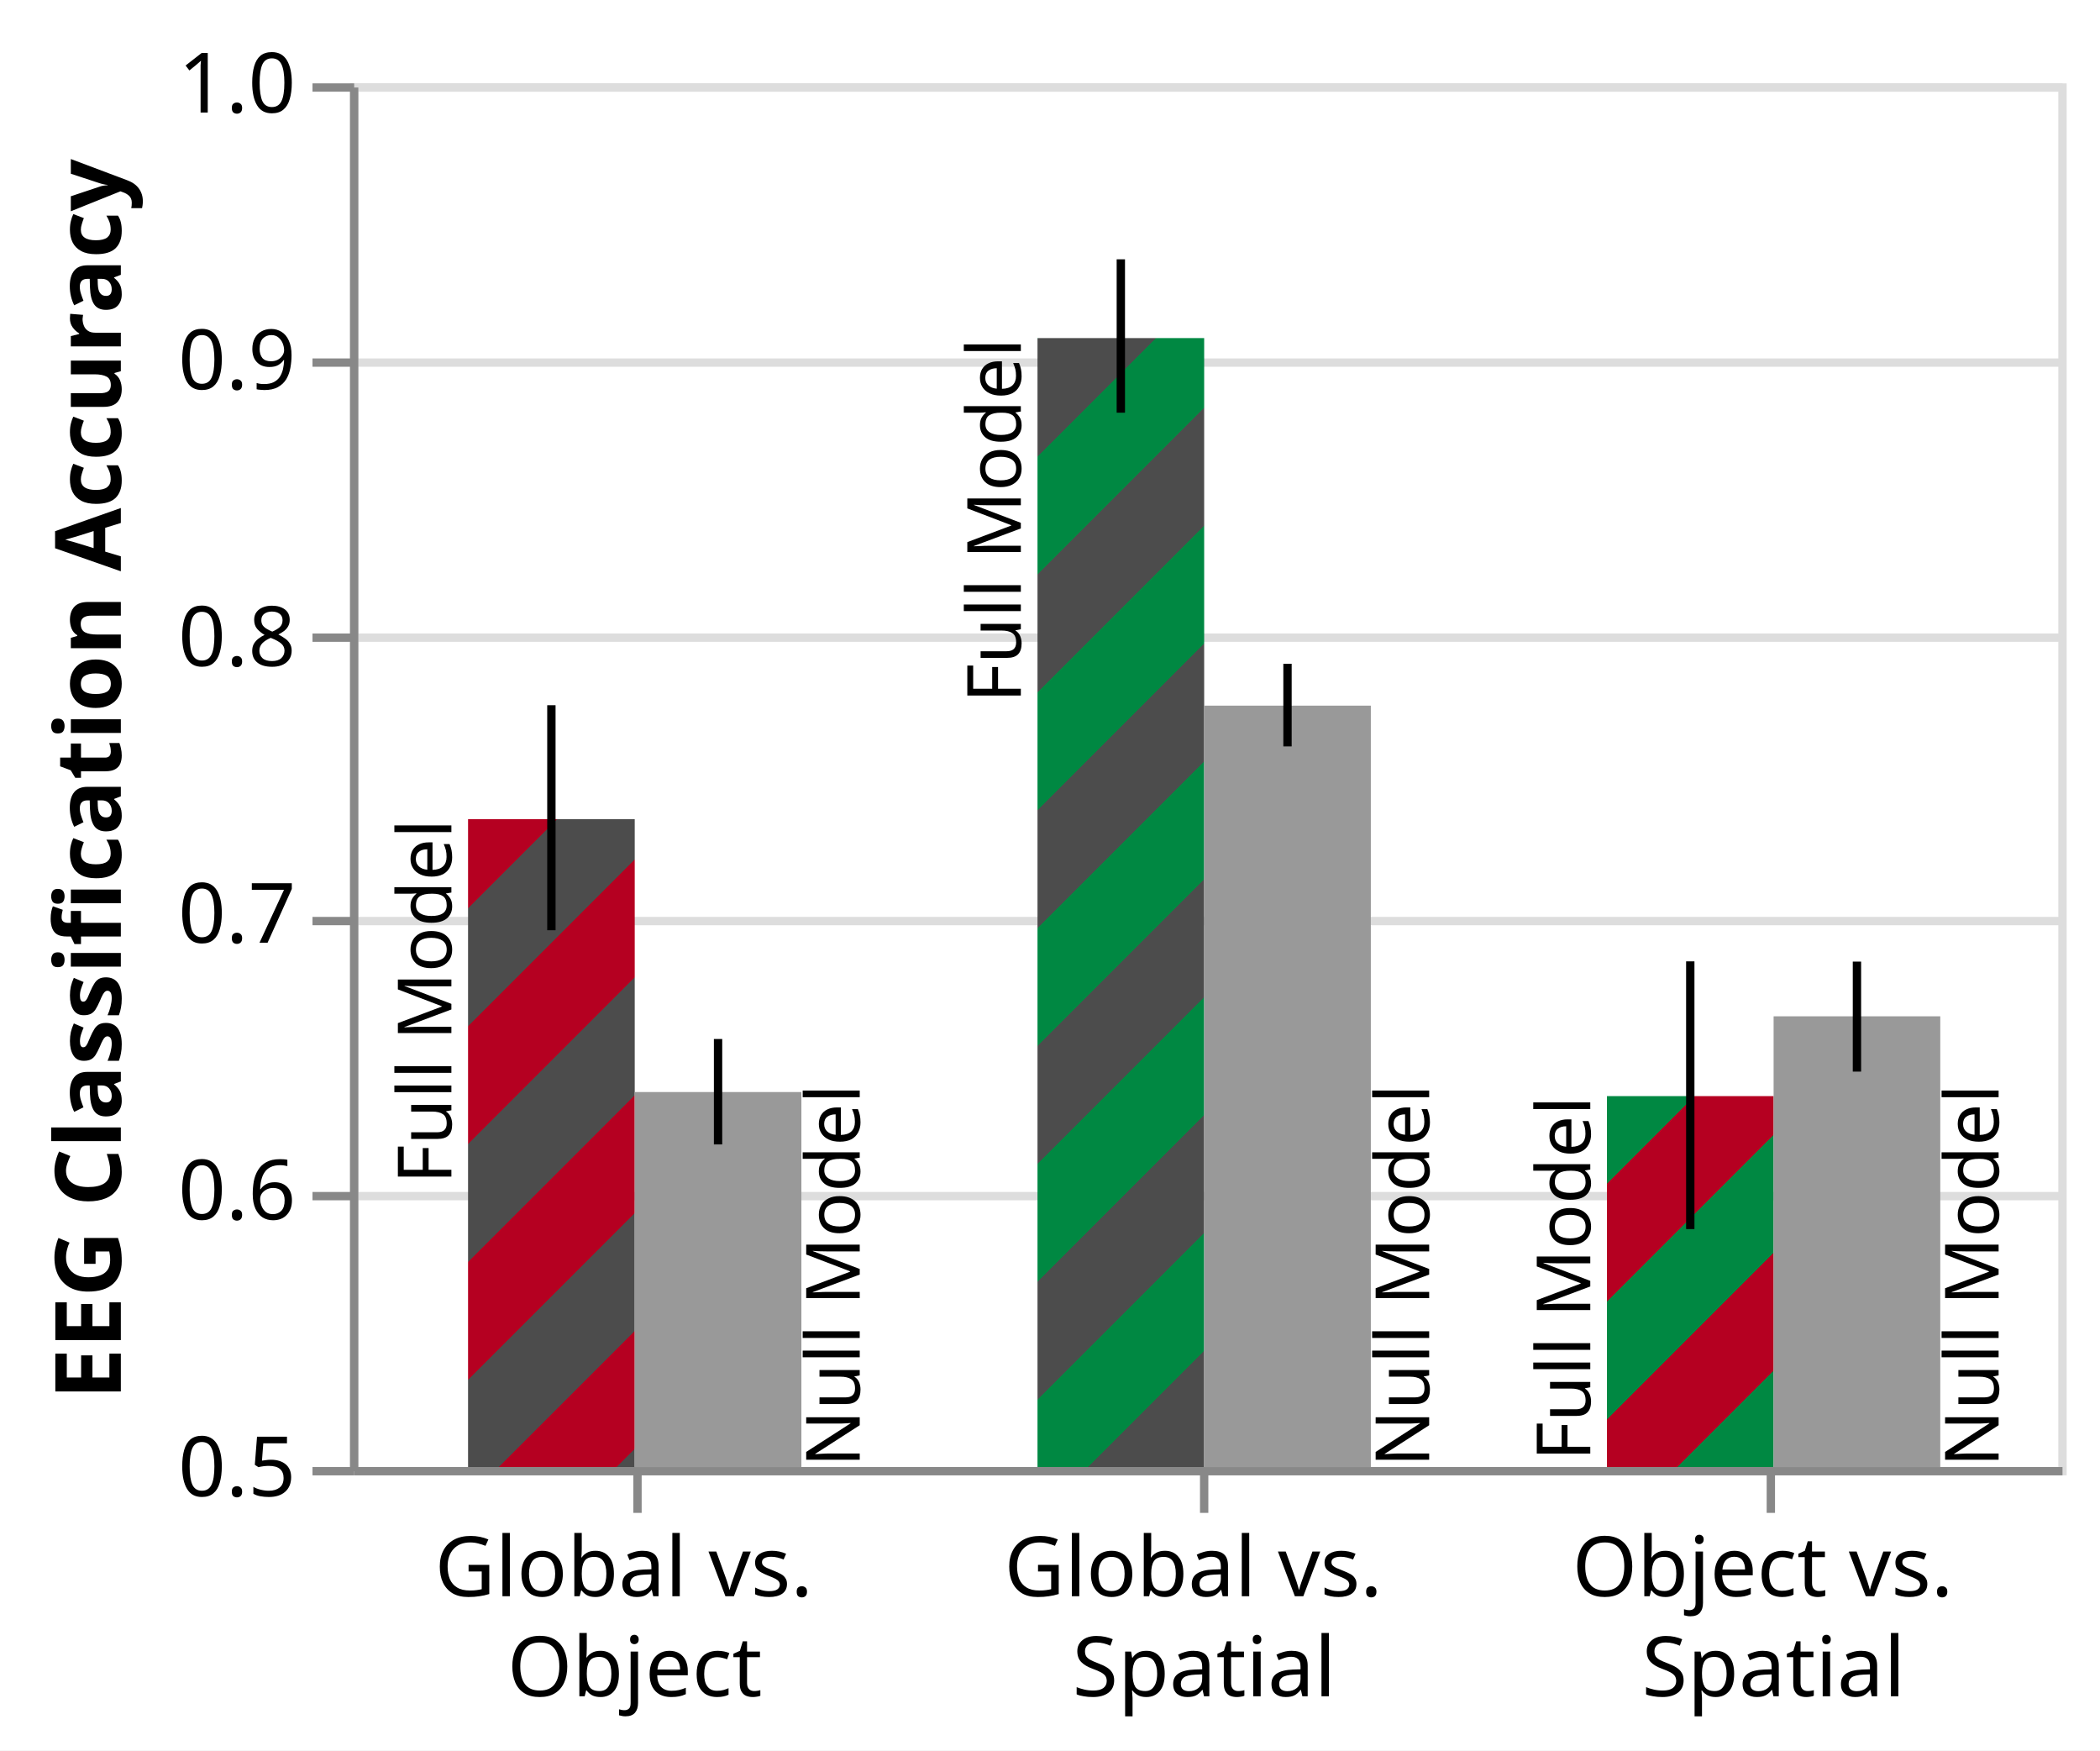
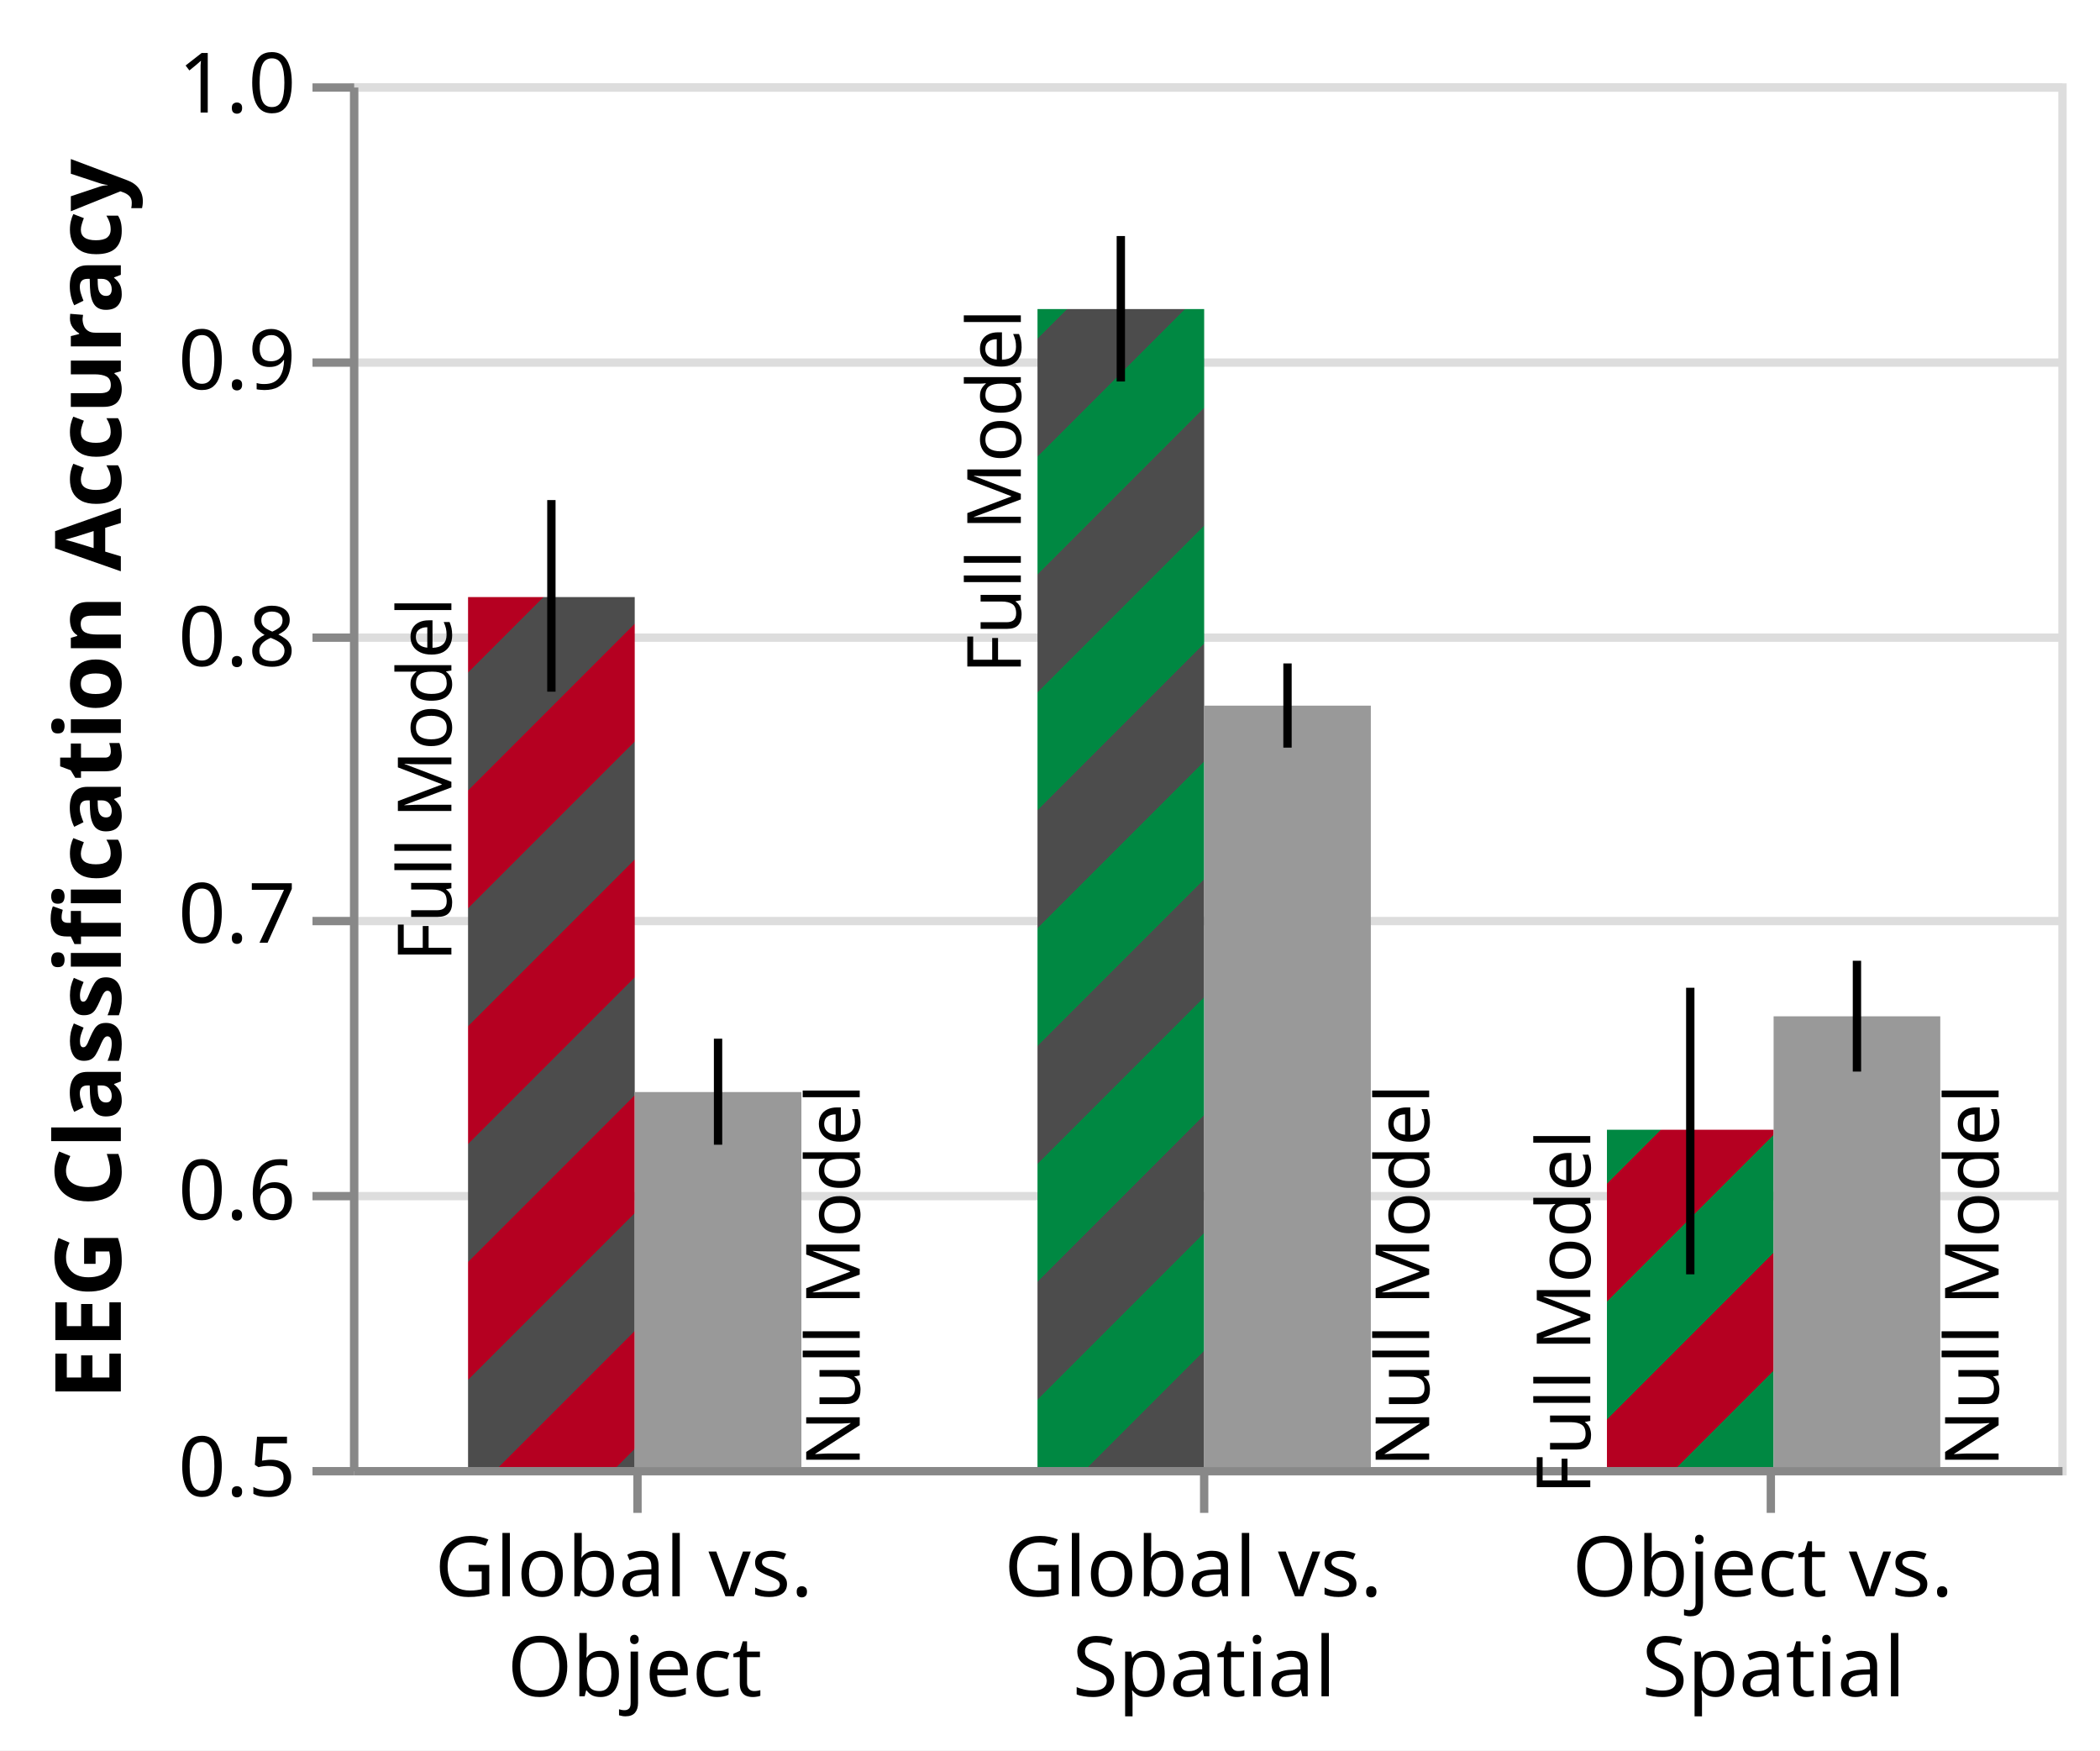
<svg xmlns="http://www.w3.org/2000/svg" class="marks" width="252" height="210" viewBox="0 0 252 210" version="1.1">
  <defs>
    <pattern id="mix2_3" x="0" y="0" width="20" height="20" patternUnits="userSpaceOnUse" patternTransform="rotate(45)">
      <rect x="0" y="0" width="10" height="20" style="stroke:none;         fill:#B50021;" />
      <rect x="10" y="0" width="10" height="20" style="stroke:none;         fill:#008842;" />
    </pattern>
    <pattern id="mix1_2" x="0" y="0" width="20" height="20" patternUnits="userSpaceOnUse" patternTransform="rotate(45)">
      <rect x="0" y="0" width="10" height="20" style="stroke:none;         fill:#4C4C4C;" />
      <rect x="10" y="0" width="10" height="20" style="stroke:none;         fill:#B50021;" />
    </pattern>
    <pattern id="mix1_3" x="0" y="0" width="20" height="20" patternUnits="userSpaceOnUse" patternTransform="rotate(45)">
      <rect x="0" y="0" width="10" height="20" style="stroke:none;         fill:#4C4C4C;" />
      <rect x="10" y="0" width="10" height="20" style="stroke:none;         fill:#008842;" />
    </pattern>
  </defs>
  <rect width="252" height="210" fill="white" />
  <g fill="none" stroke-miterlimit="10" transform="translate(42,10)">
    <g class="mark-group role-frame root" role="graphics-object" aria-roledescription="group mark container">
      <g transform="translate(0,0)">
        <path class="background" aria-hidden="true" d="M0.5,0.5h205v166h-205Z" stroke="#ddd" />
        <g>
          <g class="mark-group role-axis" aria-hidden="true">
            <g transform="translate(0.5,0.5)">
              <path class="background" aria-hidden="true" d="M0,0h0v0h0Z" pointer-events="none" />
              <g>
                <g class="mark-rule role-axis-grid" pointer-events="none">
                  <line transform="translate(0,166)" x2="205" y2="0" stroke="#ddd" stroke-width="1" opacity="1" />
                  <line transform="translate(0,133)" x2="205" y2="0" stroke="#ddd" stroke-width="1" opacity="1" />
                  <line transform="translate(0,100)" x2="205" y2="0" stroke="#ddd" stroke-width="1" opacity="1" />
                  <line transform="translate(0,66)" x2="205" y2="0" stroke="#ddd" stroke-width="1" opacity="1" />
                  <line transform="translate(0,33)" x2="205" y2="0" stroke="#ddd" stroke-width="1" opacity="1" />
                  <line transform="translate(0,0)" x2="205" y2="0" stroke="#ddd" stroke-width="1" opacity="1" />
                </g>
              </g>
              <path class="foreground" aria-hidden="true" d="" pointer-events="none" display="none" />
            </g>
          </g>
          <g class="mark-group role-axis" role="graphics-symbol" aria-roledescription="axis" aria-label="X-axis for a discrete scale with 3 values: Global vs.  Object, Global vs.  Spatial, Object vs.  Spatial">
            <g transform="translate(0.5,166.5)">
              <path class="background" aria-hidden="true" d="M0,0h0v0h0Z" pointer-events="none" />
              <g>
                <g class="mark-rule role-axis-tick" pointer-events="none">
                  <line transform="translate(34,0)" x2="0" y2="5" stroke="#888" stroke-width="1" opacity="1" />
                  <line transform="translate(102,0)" x2="0" y2="5" stroke="#888" stroke-width="1" opacity="1" />
                  <line transform="translate(170,0)" x2="0" y2="5" stroke="#888" stroke-width="1" opacity="1" />
                </g>
                <g class="mark-text role-axis-label" pointer-events="none">
                  <text text-anchor="middle" transform="translate(33.66667,15)" font-family="sans-serif" font-size="10px" fill="#000" opacity="1">
                    <tspan>Global vs.</tspan>
                    <tspan x="0" dy="12">Object</tspan>
                  </text>
                  <text text-anchor="middle" transform="translate(102,15)" font-family="sans-serif" font-size="10px" fill="#000" opacity="1">
                    <tspan>Global vs.</tspan>
                    <tspan x="0" dy="12">Spatial</tspan>
                  </text>
                  <text text-anchor="middle" transform="translate(170.3333,15)" font-family="sans-serif" font-size="10px" fill="#000" opacity="1">
                    <tspan>Object vs.</tspan>
                    <tspan x="0" dy="12">Spatial</tspan>
                  </text>
                </g>
                <g class="mark-rule role-axis-domain" pointer-events="none">
                  <line transform="translate(0,0)" x2="205" y2="0" stroke="#888" stroke-width="1" opacity="1" />
                </g>
              </g>
              <path class="foreground" aria-hidden="true" d="" pointer-events="none" display="none" />
            </g>
          </g>
          <g class="mark-group role-axis" role="graphics-symbol" aria-roledescription="axis" aria-label="Y-axis titled 'EEG Classification Accuracy' for a linear scale with values from 0.5 to 1.0">
            <g transform="translate(0.5,0.5)">
              <path class="background" aria-hidden="true" d="M0,0h0v0h0Z" pointer-events="none" />
              <g>
                <g class="mark-rule role-axis-tick" pointer-events="none">
                  <line transform="translate(0,166)" x2="-5" y2="0" stroke="#888" stroke-width="1" opacity="1" />
                  <line transform="translate(0,133)" x2="-5" y2="0" stroke="#888" stroke-width="1" opacity="1" />
                  <line transform="translate(0,100)" x2="-5" y2="0" stroke="#888" stroke-width="1" opacity="1" />
                  <line transform="translate(0,66)" x2="-5" y2="0" stroke="#888" stroke-width="1" opacity="1" />
                  <line transform="translate(0,33)" x2="-5" y2="0" stroke="#888" stroke-width="1" opacity="1" />
                  <line transform="translate(0,0)" x2="-5" y2="0" stroke="#888" stroke-width="1" opacity="1" />
                </g>
                <g class="mark-text role-axis-label" pointer-events="none">
                  <text text-anchor="end" transform="translate(-7,169)" font-family="sans-serif" font-size="10px" fill="#000" opacity="1">0.5</text>
                  <text text-anchor="end" transform="translate(-7,135.8)" font-family="sans-serif" font-size="10px" fill="#000" opacity="1">0.6</text>
                  <text text-anchor="end" transform="translate(-7,102.6)" font-family="sans-serif" font-size="10px" fill="#000" opacity="1">0.7</text>
                  <text text-anchor="end" transform="translate(-7,69.4)" font-family="sans-serif" font-size="10px" fill="#000" opacity="1">0.8</text>
                  <text text-anchor="end" transform="translate(-7,36.2)" font-family="sans-serif" font-size="10px" fill="#000" opacity="1">0.9</text>
                  <text text-anchor="end" transform="translate(-7,3)" font-family="sans-serif" font-size="10px" fill="#000" opacity="1">1.0</text>
                </g>
                <g class="mark-rule role-axis-domain" pointer-events="none">
                  <line transform="translate(0,166)" x2="0" y2="-166" stroke="#888" stroke-width="1" opacity="1" />
                </g>
                <g class="mark-text role-axis-title" pointer-events="none">
                  <text text-anchor="middle" transform="translate(-26,83) rotate(-90) translate(0,-2)" font-family="sans-serif" font-size="11px" font-weight="bold" fill="#000" opacity="1">EEG Classification Accuracy</text>
                </g>
              </g>
              <path class="foreground" aria-hidden="true" d="" pointer-events="none" display="none" />
            </g>
          </g>
          <g class="mark-rect role-mark layer_0_layer_0_marks" role="graphics-object" aria-roledescription="rect mark container">
-             <path aria-label=": Global vs.  Object; compname: Global vs.  Object; EEG Classification Accuracy: 0.734127830553" role="graphics-symbol" aria-roledescription="bar" d="M14.167,88.27h20v77.73h-20Z" fill="url(#mix1_2)" />
-             <path aria-label=": Global vs.  Spatial; compname: Global vs.  Spatial; EEG Classification Accuracy: 0.907950476357" role="graphics-symbol" aria-roledescription="bar" d="M82.5,30.56h20v135.44h-20Z" fill="url(#mix1_3)" />
-             <path aria-label=": Object vs.  Spatial; compname: Object vs.  Spatial; EEG Classification Accuracy: 0.634032921334" role="graphics-symbol" aria-roledescription="bar" d="M150.833,121.501h20v44.499h-20Z" fill="url(#mix2_3)" />
+             <path aria-label=": Global vs.  Object; compname: Global vs.  Object; EEG Classification Accuracy: 0.814364539685" role="graphics-symbol" aria-roledescription="bar" d="M14.167,61.631h20v104.369h-20Z" fill="url(#mix1_2)" />
+             <path aria-label=": Global vs.  Spatial; compname: Global vs.  Spatial; EEG Classification Accuracy: 0.918438311524" role="graphics-symbol" aria-roledescription="bar" d="M82.5,27.078h20v138.922h-20Z" fill="url(#mix1_3)" />
+             <path aria-label=": Object vs.  Spatial; compname: Object vs.  Spatial; EEG Classification Accuracy: 0.621883066302" role="graphics-symbol" aria-roledescription="bar" d="M150.833,125.535h20v40.465h-20Z" fill="url(#mix2_3)" />
          </g>
          <g class="mark-rect role-mark layer_0_layer_1_marks" role="graphics-object" aria-roledescription="rect mark container">
            <path aria-label=": Global vs.  Object; EEG Classification Accuracy: 0.635503061249" role="graphics-symbol" aria-roledescription="bar" d="M34.167,121.013h20v44.987h-20Z" fill="#999999" />
            <path aria-label=": Global vs.  Spatial; EEG Classification Accuracy: 0.775131199108" role="graphics-symbol" aria-roledescription="bar" d="M102.5,74.656h20v91.344h-20Z" fill="#999999" />
            <path aria-label=": Object vs.  Spatial; EEG Classification Accuracy: 0.662871713854" role="graphics-symbol" aria-roledescription="bar" d="M170.833,111.927h20v54.073h-20Z" fill="#999999" />
          </g>
          <g class="mark-rule role-mark layer_0_layer_2_marks" role="graphics-object" aria-roledescription="rule mark container">
-             <line aria-label=": Global vs.  Object; upper: 0.775286696482; EEG Classification Accuracy: 0.693975361606" role="graphics-symbol" aria-roledescription="rule mark" transform="translate(24.16667,101.6002)" x2="0" y2="-26.995" stroke="black" />
-             <line aria-label=": Global vs.  Spatial; upper: 0.936417409878; EEG Classification Accuracy: 0.880985575917" role="graphics-symbol" aria-roledescription="rule mark" transform="translate(92.5,39.51279)" x2="0" y2="-18.403" stroke="black" />
-             <line aria-label=": Object vs.  Spatial; upper: 0.682727524736; EEG Classification Accuracy: 0.58598751907" role="graphics-symbol" aria-roledescription="rule mark" transform="translate(160.8333,137.4521)" x2="0" y2="-32.118" stroke="black" />
+             <line aria-label=": Global vs.  Object; upper: 0.849419831213; EEG Classification Accuracy: 0.780183912073" role="graphics-symbol" aria-roledescription="rule mark" transform="translate(24.16667,72.97894)" x2="0" y2="-22.986" stroke="black" />
+             <line aria-label=": Global vs.  Spatial; upper: 0.944827791755; EEG Classification Accuracy: 0.892271116455" role="graphics-symbol" aria-roledescription="rule mark" transform="translate(92.5,35.76599)" x2="0" y2="-17.449" stroke="black" />
+             <line aria-label=": Object vs.  Spatial; upper: 0.673188345562; EEG Classification Accuracy: 0.569638095805" role="graphics-symbol" aria-roledescription="rule mark" transform="translate(160.8333,142.8802)" x2="0" y2="-34.379" stroke="black" />
          </g>
          <g class="mark-rule role-mark layer_0_layer_3_marks" role="graphics-object" aria-roledescription="rule mark container">
-             <line aria-label=": Global vs.  Object; nullupper: 0.654673510059; EEG Classification Accuracy: 0.616578840558" role="graphics-symbol" aria-roledescription="rule mark" transform="translate(44.16667,127.2958)" x2="0" y2="-12.647" stroke="black" />
-             <line aria-label=": Global vs.  Spatial; nullupper: 0.79025999954; EEG Classification Accuracy: 0.760401853336" role="graphics-symbol" aria-roledescription="rule mark" transform="translate(112.5,79.54658)" x2="0" y2="-9.913" stroke="black" />
-             <line aria-label=": Object vs.  Spatial; nullupper: 0.682642382442; EEG Classification Accuracy: 0.64288811299" role="graphics-symbol" aria-roledescription="rule mark" transform="translate(180.8333,118.5611)" x2="0" y2="-13.198" stroke="black" />
+             <line aria-label=": Global vs.  Object; nullupper: 0.654781364473; EEG Classification Accuracy: 0.616468848892" role="graphics-symbol" aria-roledescription="rule mark" transform="translate(44.16667,127.3323)" x2="0" y2="-12.72" stroke="black" />
+             <line aria-label=": Global vs.  Spatial; nullupper: 0.790385946228; EEG Classification Accuracy: 0.75995794208" role="graphics-symbol" aria-roledescription="rule mark" transform="translate(112.5,79.69396)" x2="0" y2="-10.102" stroke="black" />
+             <line aria-label=": Object vs.  Spatial; nullupper: 0.682946266404; EEG Classification Accuracy: 0.642899669663" role="graphics-symbol" aria-roledescription="rule mark" transform="translate(180.8333,118.5573)" x2="0" y2="-13.295" stroke="black" />
          </g>
          <g class="mark-text role-mark layer_1_marks" role="graphics-object" aria-roledescription="text mark container">
-             <text aria-label=": Global vs.  Object; Mean of correct: 0.734127830553" role="graphics-symbol" aria-roledescription="text mark" text-anchor="end" transform="translate(34.16667,88.26956) rotate(-90) translate(0,-22)" font-family="sans-serif" font-size="9px" fill="black">Full Model</text>
-             <text aria-label=": Global vs.  Spatial; Mean of correct: 0.907950476357" role="graphics-symbol" aria-roledescription="text mark" text-anchor="end" transform="translate(102.5,30.56044) rotate(-90) translate(0,-22)" font-family="sans-serif" font-size="9px" fill="black">Full Model</text>
-             <text aria-label=": Object vs.  Spatial; Mean of correct: 0.634032921334" role="graphics-symbol" aria-roledescription="text mark" text-anchor="end" transform="translate(170.8333,121.5011) rotate(-90) translate(0,-22)" font-family="sans-serif" font-size="9px" fill="black">Full Model</text>
+             <text aria-label=": Global vs.  Object; Mean of correct: 0.814364539685" role="graphics-symbol" aria-roledescription="text mark" text-anchor="end" transform="translate(34.16667,61.63097) rotate(-90) translate(0,-22)" font-family="sans-serif" font-size="9px" fill="black">Full Model</text>
+             <text aria-label=": Global vs.  Spatial; Mean of correct: 0.918438311524" role="graphics-symbol" aria-roledescription="text mark" text-anchor="end" transform="translate(102.5,27.07848) rotate(-90) translate(0,-22)" font-family="sans-serif" font-size="9px" fill="black">Full Model</text>
+             <text aria-label=": Object vs.  Spatial; Mean of correct: 0.621883066302" role="graphics-symbol" aria-roledescription="text mark" text-anchor="end" transform="translate(170.8333,125.5348) rotate(-90) translate(0,-22)" font-family="sans-serif" font-size="9px" fill="black">Full Model</text>
          </g>
          <g class="mark-text role-mark layer_2_marks" role="graphics-object" aria-roledescription="text mark container">
            <text aria-label=": Global vs.  Object" role="graphics-symbol" aria-roledescription="text mark" text-anchor="start" transform="translate(34.16667,166) rotate(-90) translate(0,27)" font-family="sans-serif" font-size="9px" fill="black">Null Model</text>
            <text aria-label=": Global vs.  Spatial" role="graphics-symbol" aria-roledescription="text mark" text-anchor="start" transform="translate(102.5,166) rotate(-90) translate(0,27)" font-family="sans-serif" font-size="9px" fill="black">Null Model</text>
            <text aria-label=": Object vs.  Spatial" role="graphics-symbol" aria-roledescription="text mark" text-anchor="start" transform="translate(170.8333,166) rotate(-90) translate(0,27)" font-family="sans-serif" font-size="9px" fill="black">Null Model</text>
          </g>
        </g>
        <path class="foreground" aria-hidden="true" d="" display="none" />
      </g>
    </g>
  </g>
</svg>
